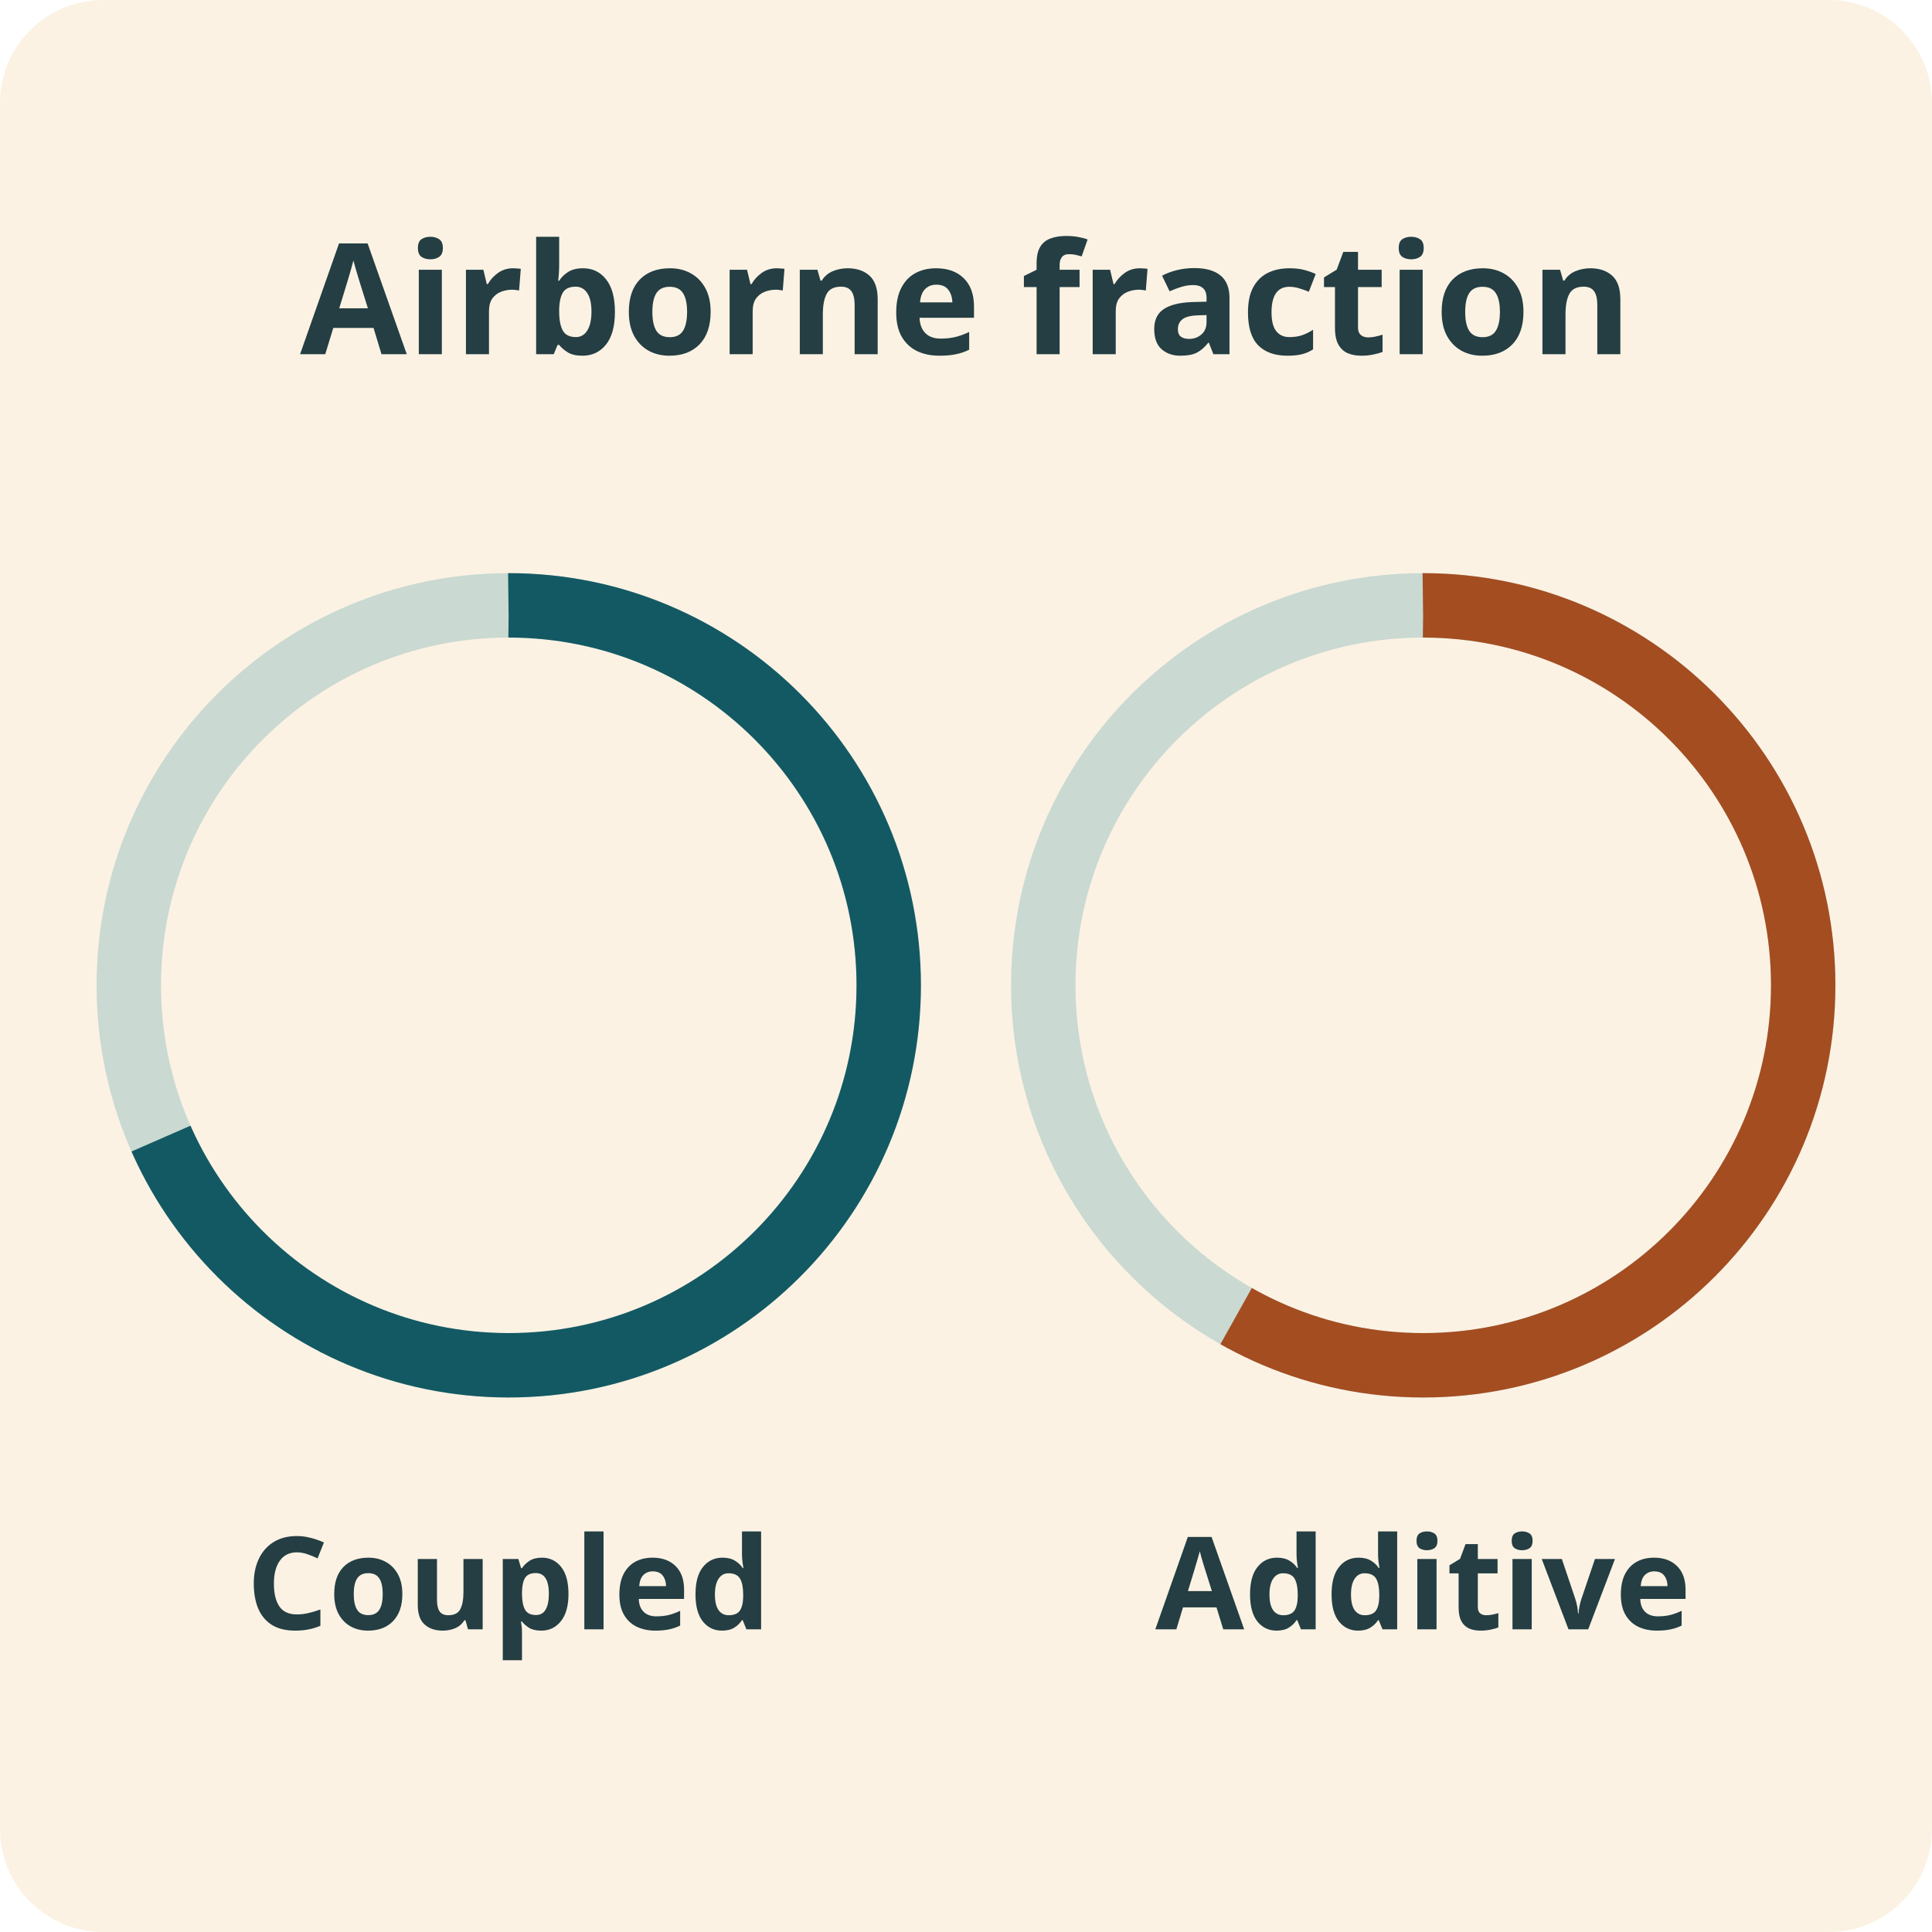
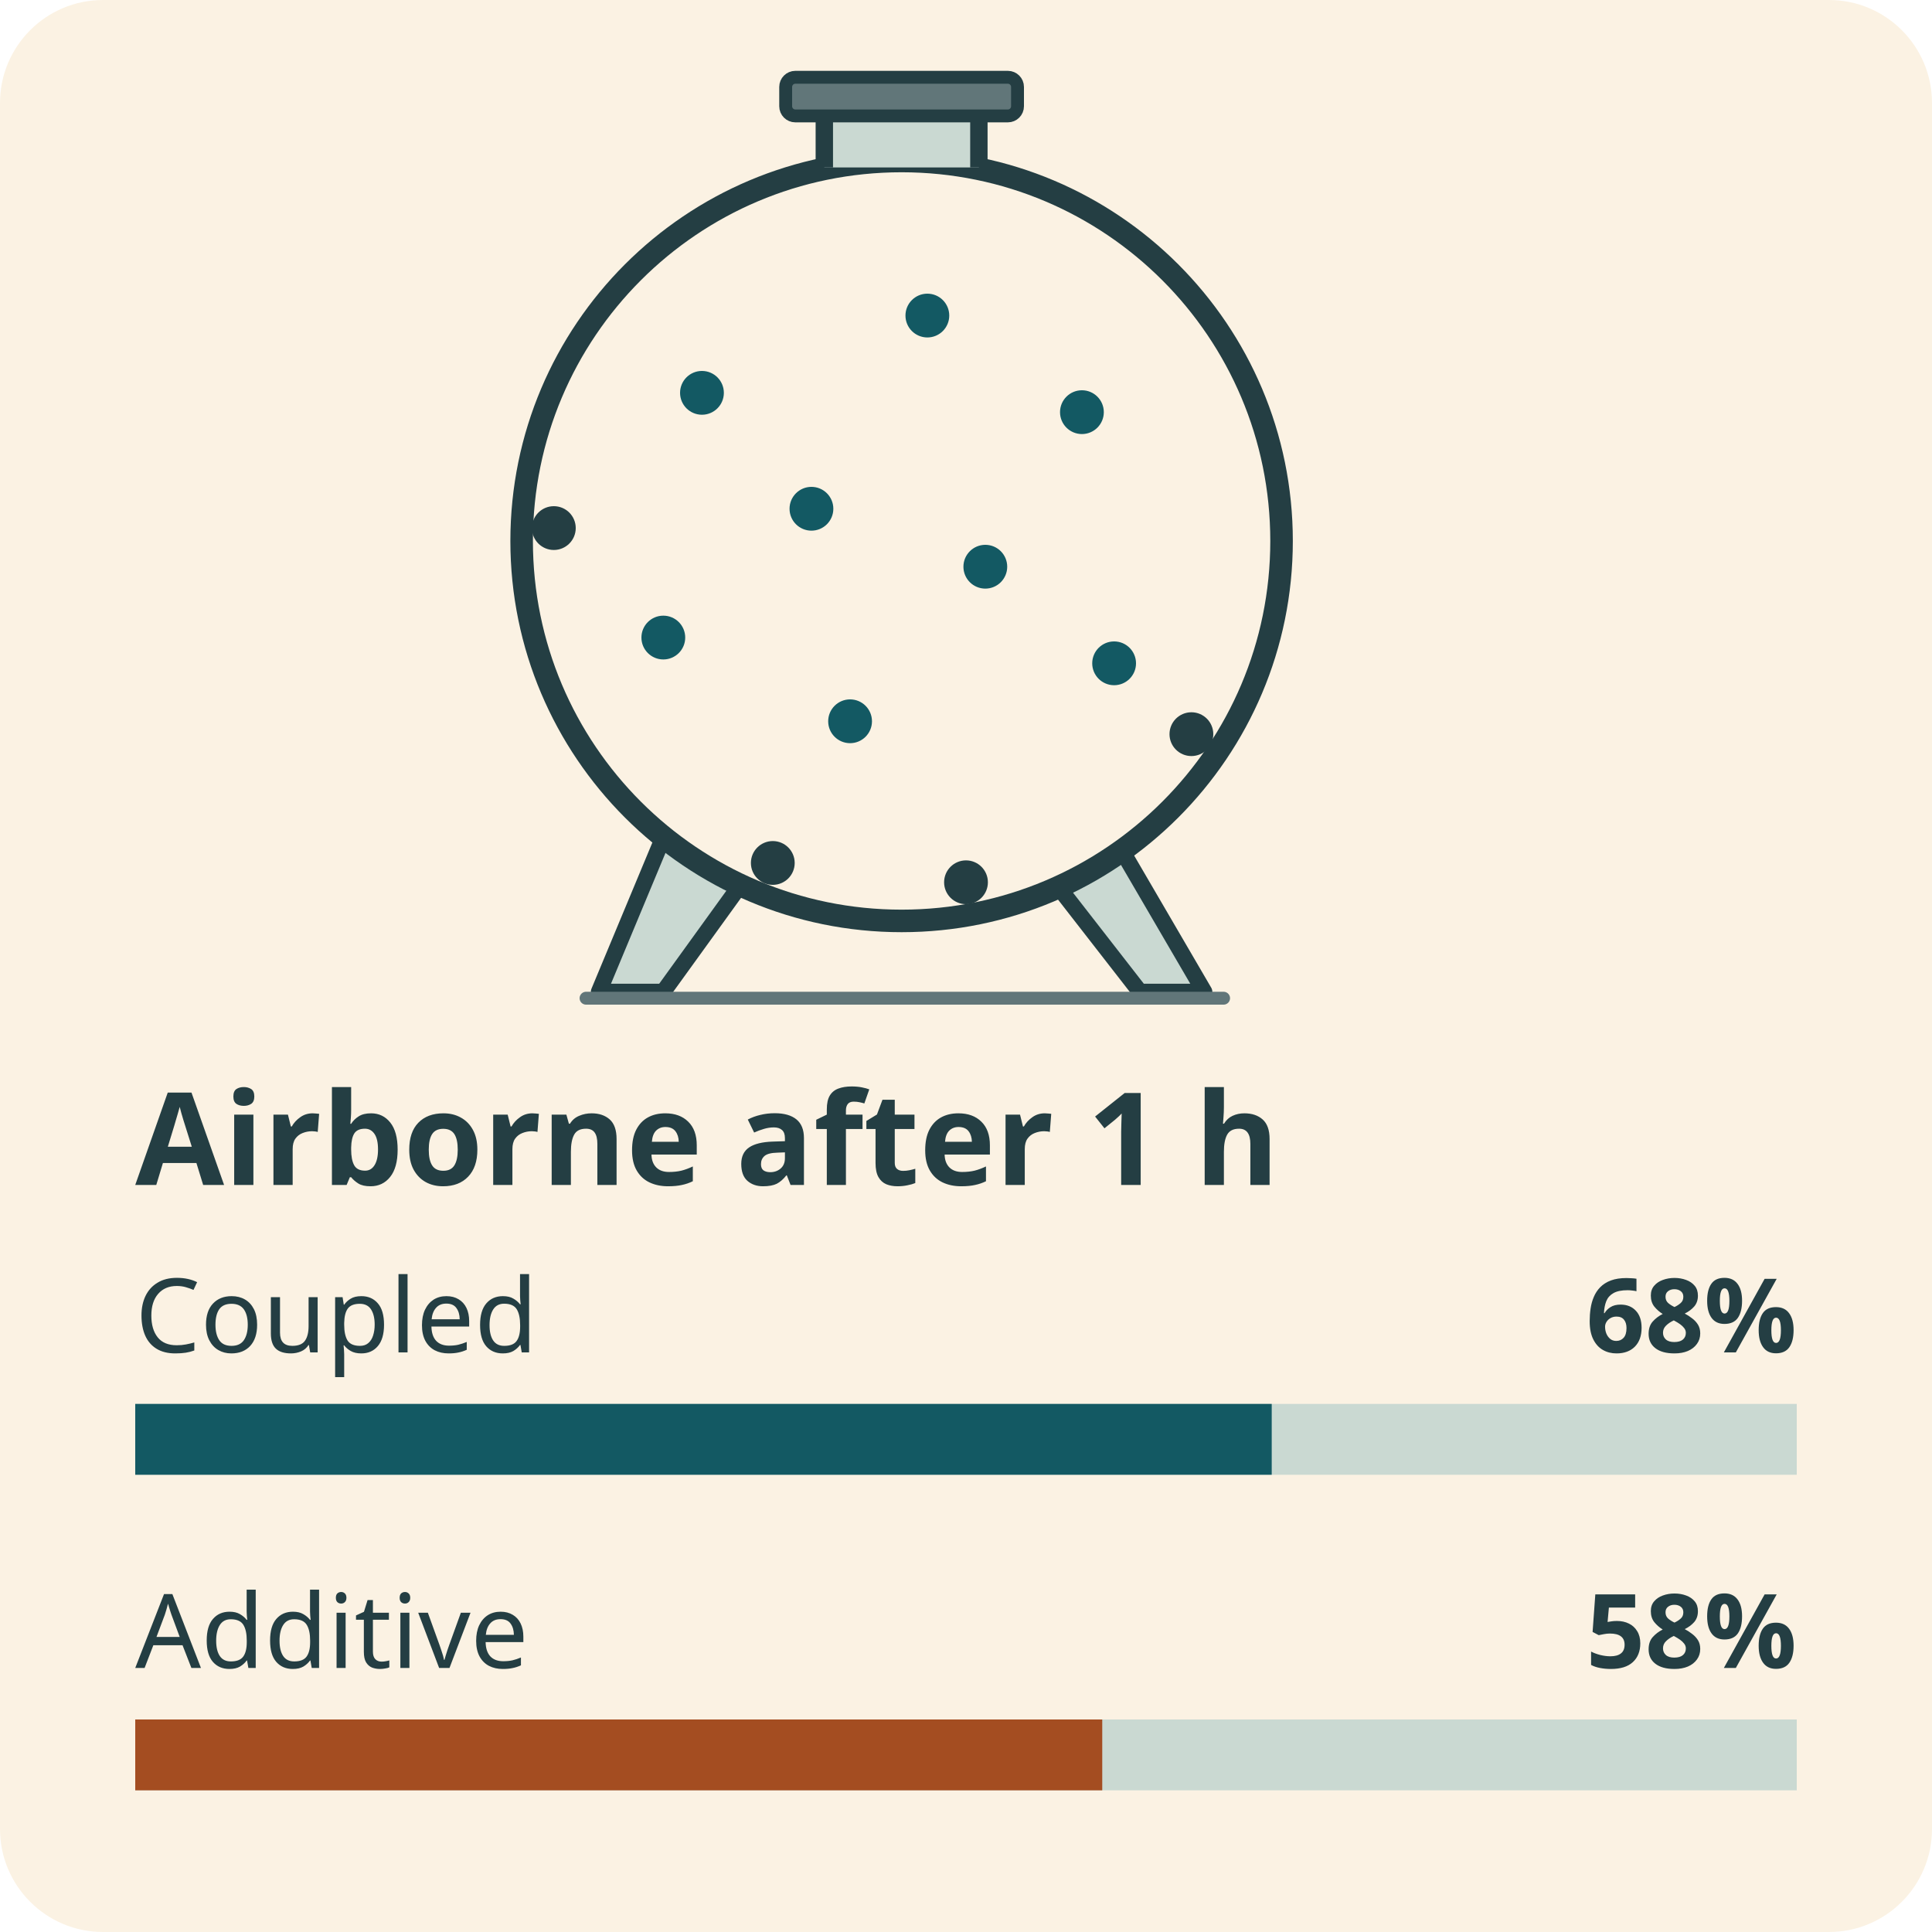
<svg xmlns="http://www.w3.org/2000/svg" width="3in" height="3in" viewBox="0 0 300 300" role="img" aria-labelledby="title desc">
  <rect width="300" height="300" rx="16" fill="#fbf2e3" />
-   <g font-family="sans-serif" fill="#243e43" text-anchor="middle">
-     <text x="150" y="55" font-size="24" font-weight="bold">Airborne fraction</text>
-     <g fill="#fbf2e3" stroke="#cad9d2" stroke-width="10">
-       <circle cx="79" cy="153" r="59" />
-       <circle cx="221" cy="153" r="59" />
+   <g stroke="#243e43" stroke-linejoin="round">
+     <path d="m103 130-10 24h10l13-18m57-6 14 24h-10l-14-18" fill="#cad9d2" stroke-width="2.5" />
+     <circle cx="140" cy="84" r="59" fill="#fbf2e3" stroke-width="3.5" />
+     <path d="M128 26V17h24v9" fill="#cad9d2" stroke-width="2.7" />
+     <rect x="122" y="12" width="36" height="6" rx="1.5" fill="#617679" stroke-width="2" />
+   </g>
+   <g fill="#135963">
+     <circle cx="109" cy="61" r="3.4" />
+     <circle cx="144" cy="49" r="3.4" />
+     <circle cx="168" cy="64" r="3.4" />
+     <circle cx="126" cy="79" r="3.4" />
+     <circle cx="153" cy="88" r="3.4" />
+     <circle cx="103" cy="99" r="3.4" />
+     <circle cx="132" cy="112" r="3.4" />
+     <circle cx="173" cy="103" r="3.4" />
+   </g>
+   <g fill="#243e43">
+     <circle cx="86" cy="82" r="3.4" />
+     <circle cx="120" cy="134" r="3.4" />
+     <circle cx="150" cy="137" r="3.4" />
+     <circle cx="185" cy="114" r="3.4" />
+   </g>
+   <path d="M91 155h99" stroke="#617679" stroke-width="2" stroke-linecap="round" />
+   <g fill="#243e43" font-family="sans-serif">
+     <text x="21" y="184" font-size="20" font-weight="bold">Airborne after 1 h</text>
+     <g font-size="16">
+       <text x="21" y="210">Coupled</text>
+       <text x="21" y="259">Additive</text>
    </g>
-     <g fill="none" stroke-width="10" transform="rotate(-90 79 153)">
-       <circle cx="79" cy="153" r="59" stroke="#135963" stroke-dasharray="253.564 117.144" />
-     </g>
-     <g fill="none" stroke-width="10" transform="rotate(-90 221 153)">
-       <circle cx="221" cy="153" r="59" stroke="#a44d21" stroke-dasharray="215.752 154.956" />
-     </g>
-     <g font-size="20" font-weight="600">
-       <text x="79" y="253">Coupled</text>
-       <text x="221" y="253">Additive</text>
+     <g text-anchor="end" font-size="16" font-weight="bold">
+       <text x="279" y="210">68%</text>
+       <text x="279" y="259">58%</text>
    </g>
  </g>
+   <g fill="#cad9d2">
+     <rect x="21" y="218" width="258" height="11" />
+     <rect x="21" y="267" width="258" height="11" />
+   </g>
+   <rect x="21" y="218" width="176.472" height="11" fill="#135963" />
+   <rect x="21" y="267" width="150.156" height="11" fill="#a44d21" />
</svg>
